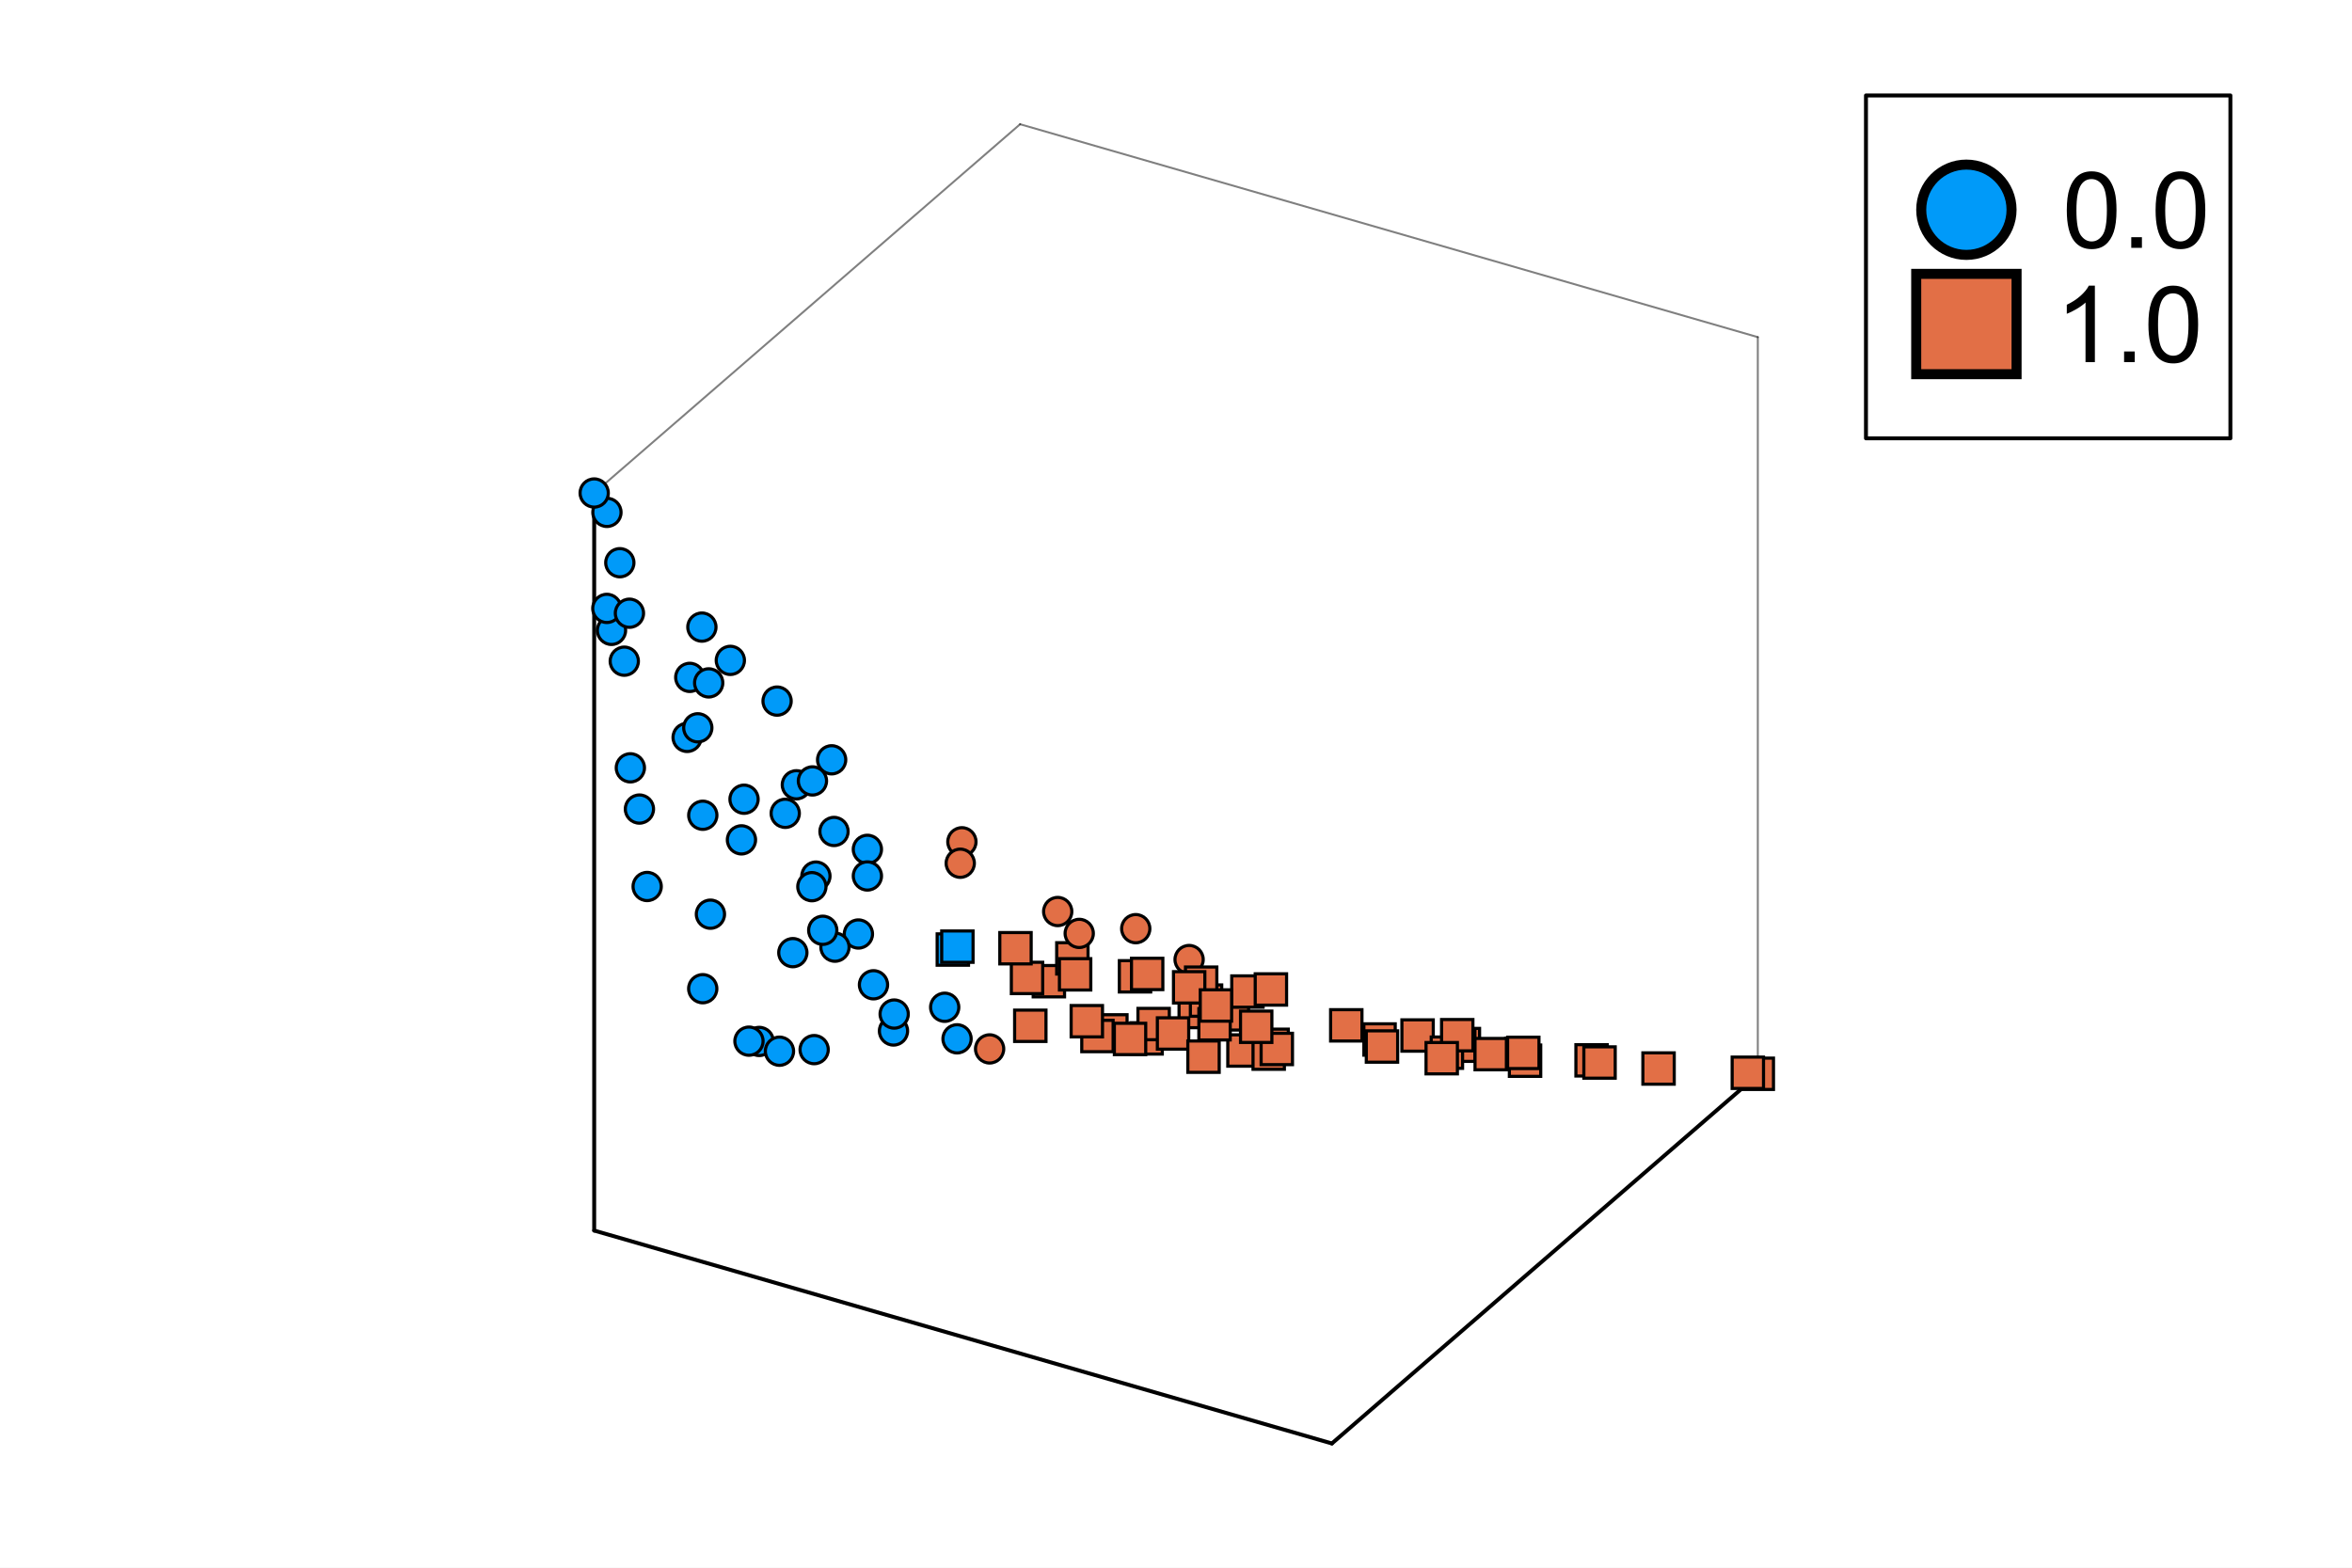
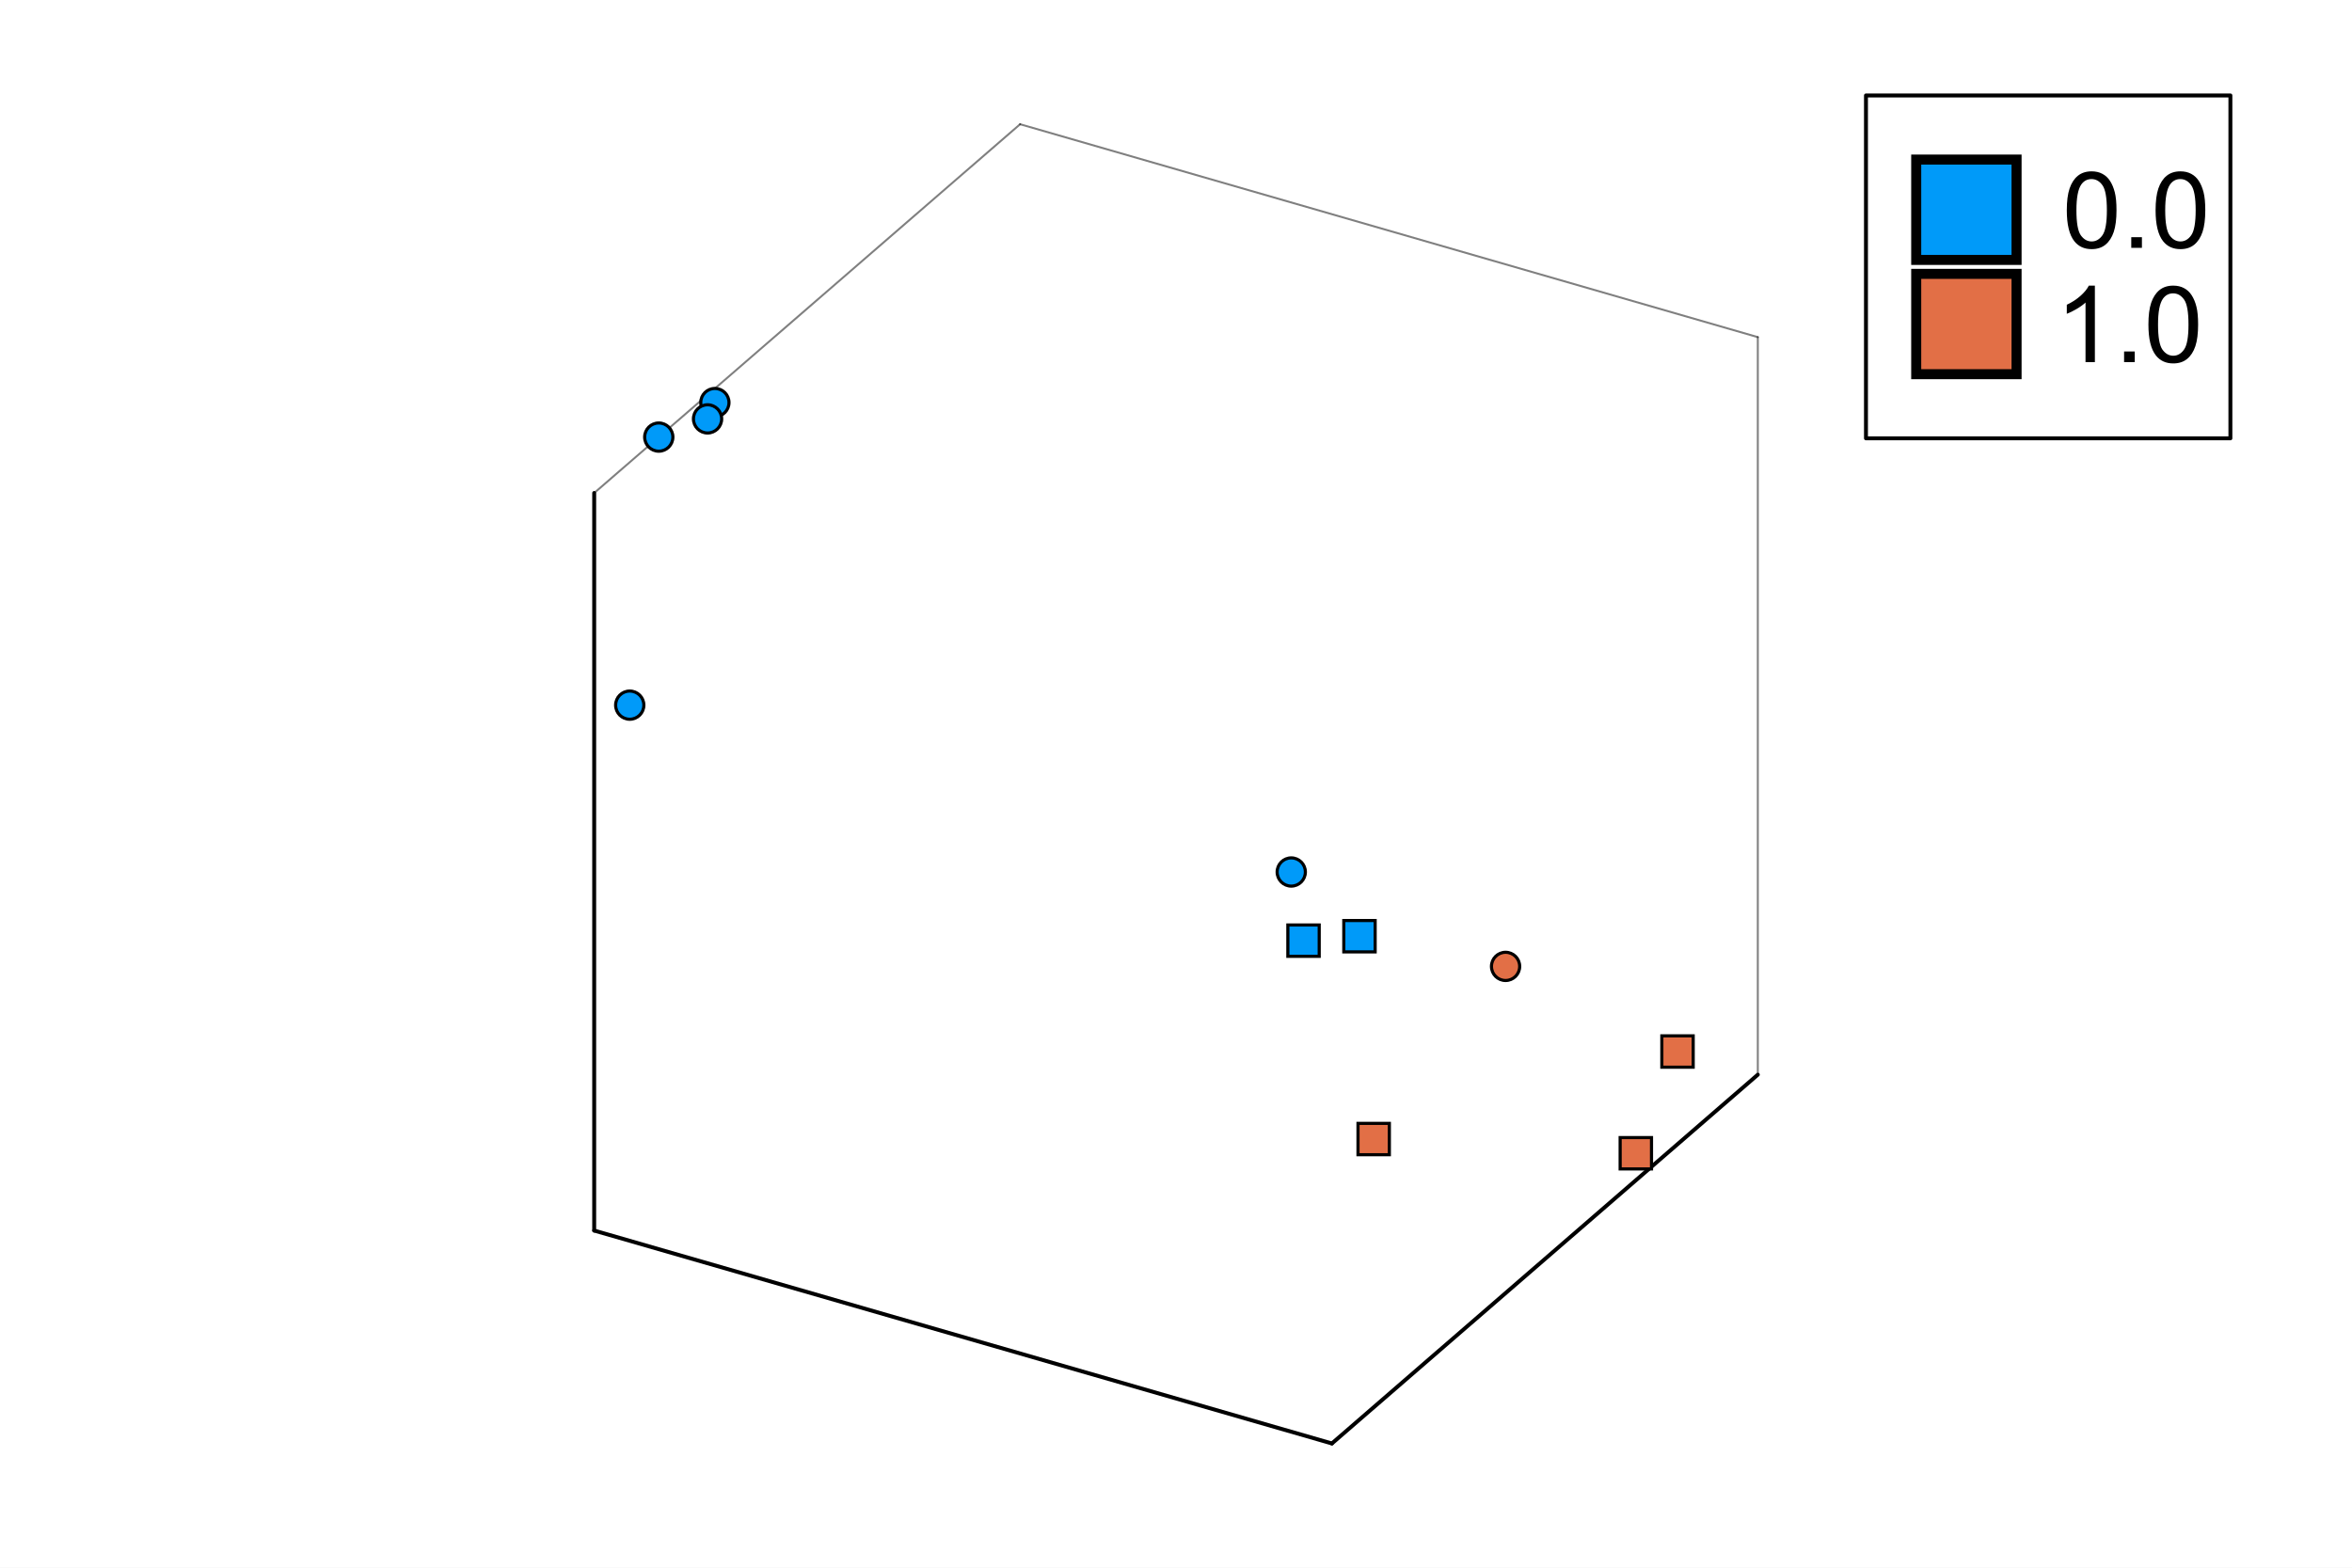
<svg xmlns="http://www.w3.org/2000/svg" width="600" height="400" viewBox="0 0 2400 1600">
  <defs>
-     <clipPath id="clip940">
+     <clipPath id="clip110">
      <rect x="0" y="0" width="2400" height="1600" />
    </clipPath>
  </defs>
-   <path clip-path="url(#clip940)" d="M0 1600 L2400 1600 L2400 8.88178e-14 L0 8.88178e-14  Z" fill="#ffffff" fill-rule="evenodd" fill-opacity="1" />
+   <path clip-path="url(#clip110)" d="M0 1600 L2400 1600 L2400 8.88178e-14 L0 8.88178e-14  Z" fill="#ffffff" fill-rule="evenodd" fill-opacity="1" />
  <defs>
-     <clipPath id="clip941">
+     <clipPath id="clip111">
      <rect x="480" y="0" width="1681" height="1600" />
    </clipPath>
  </defs>
  <defs>
-     <clipPath id="clip942">
+     <clipPath id="clip112">
      <rect x="47" y="47" width="2307" height="1507" />
    </clipPath>
  </defs>
-   <path clip-path="url(#clip942)" d="M-1002.41 5602.49 L-1002.41 -482.22 L-332.081 -3524.57 L828.964 -1768.07 L828.964 4316.64 L158.635 7358.99 L-1002.41 5602.49  Z" fill="#ffffff" fill-rule="evenodd" fill-opacity="1" />
-   <polyline clip-path="url(#clip940)" style="stroke:#000000; stroke-linecap:round; stroke-linejoin:round; stroke-width:4; stroke-opacity:1; fill:none" points="606.32,1255.92 1359.08,1473.22 " />
-   <polyline clip-path="url(#clip940)" style="stroke:#000000; stroke-linecap:round; stroke-linejoin:round; stroke-width:2; stroke-opacity:0.5; fill:none" points="1040.92,126.782 1793.68,344.084 " />
-   <polyline clip-path="url(#clip940)" style="stroke:#000000; stroke-linecap:round; stroke-linejoin:round; stroke-width:4; stroke-opacity:1; fill:none" points="1359.08,1473.22 1793.68,1096.84 " />
-   <polyline clip-path="url(#clip940)" style="stroke:#000000; stroke-linecap:round; stroke-linejoin:round; stroke-width:2; stroke-opacity:0.5; fill:none" points="606.32,503.16 1040.92,126.782 " />
-   <polyline clip-path="url(#clip940)" style="stroke:#000000; stroke-linecap:round; stroke-linejoin:round; stroke-width:4; stroke-opacity:1; fill:none" points="606.32,1255.92 606.32,503.16 " />
-   <polyline clip-path="url(#clip940)" style="stroke:#000000; stroke-linecap:round; stroke-linejoin:round; stroke-width:2; stroke-opacity:0.5; fill:none" points="1793.68,1096.84 1793.68,344.084 " />
-   <circle clip-path="url(#clip942)" cx="792.949" cy="715.546" r="14.4" fill="#009af9" fill-rule="evenodd" fill-opacity="1" stroke="#000000" stroke-opacity="1" stroke-width="3.2" />
-   <circle clip-path="url(#clip942)" cx="652.477" cy="825.738" r="14.4" fill="#009af9" fill-rule="evenodd" fill-opacity="1" stroke="#000000" stroke-opacity="1" stroke-width="3.2" />
-   <circle clip-path="url(#clip942)" cx="812.616" cy="800.97" r="14.4" fill="#009af9" fill-rule="evenodd" fill-opacity="1" stroke="#000000" stroke-opacity="1" stroke-width="3.2" />
-   <circle clip-path="url(#clip942)" cx="643.225" cy="783.658" r="14.4" fill="#009af9" fill-rule="evenodd" fill-opacity="1" stroke="#000000" stroke-opacity="1" stroke-width="3.2" />
-   <circle clip-path="url(#clip942)" cx="619.325" cy="522.938" r="14.4" fill="#009af9" fill-rule="evenodd" fill-opacity="1" stroke="#000000" stroke-opacity="1" stroke-width="3.2" />
-   <circle clip-path="url(#clip942)" cx="851.034" cy="848.599" r="14.4" fill="#009af9" fill-rule="evenodd" fill-opacity="1" stroke="#000000" stroke-opacity="1" stroke-width="3.2" />
-   <circle clip-path="url(#clip942)" cx="660.376" cy="904.769" r="14.4" fill="#009af9" fill-rule="evenodd" fill-opacity="1" stroke="#000000" stroke-opacity="1" stroke-width="3.2" />
-   <path clip-path="url(#clip942)" d="M956.288 953.116 L956.288 985.116 L988.288 985.116 L988.288 953.116 L956.288 953.116 Z" fill="#009af9" fill-rule="evenodd" fill-opacity="1" stroke="#000000" stroke-opacity="1" stroke-width="3.2" />
-   <circle clip-path="url(#clip942)" cx="830.77" cy="1071.25" r="14.4" fill="#009af9" fill-rule="evenodd" fill-opacity="1" stroke="#000000" stroke-opacity="1" stroke-width="3.2" />
-   <circle clip-path="url(#clip942)" cx="885.088" cy="866.852" r="14.4" fill="#009af9" fill-rule="evenodd" fill-opacity="1" stroke="#000000" stroke-opacity="1" stroke-width="3.2" />
-   <circle clip-path="url(#clip942)" cx="976.584" cy="1060.24" r="14.4" fill="#009af9" fill-rule="evenodd" fill-opacity="1" stroke="#000000" stroke-opacity="1" stroke-width="3.2" />
-   <circle clip-path="url(#clip942)" cx="875.917" cy="953.25" r="14.4" fill="#009af9" fill-rule="evenodd" fill-opacity="1" stroke="#000000" stroke-opacity="1" stroke-width="3.2" />
-   <circle clip-path="url(#clip942)" cx="911.726" cy="1052.23" r="14.4" fill="#009af9" fill-rule="evenodd" fill-opacity="1" stroke="#000000" stroke-opacity="1" stroke-width="3.2" />
-   <circle clip-path="url(#clip942)" cx="852.005" cy="966.695" r="14.4" fill="#009af9" fill-rule="evenodd" fill-opacity="1" stroke="#000000" stroke-opacity="1" stroke-width="3.2" />
-   <circle clip-path="url(#clip942)" cx="623.977" cy="643.356" r="14.4" fill="#009af9" fill-rule="evenodd" fill-opacity="1" stroke="#000000" stroke-opacity="1" stroke-width="3.2" />
-   <circle clip-path="url(#clip942)" cx="756.589" cy="857.175" r="14.4" fill="#009af9" fill-rule="evenodd" fill-opacity="1" stroke="#000000" stroke-opacity="1" stroke-width="3.2" />
-   <circle clip-path="url(#clip942)" cx="745.243" cy="673.988" r="14.4" fill="#009af9" fill-rule="evenodd" fill-opacity="1" stroke="#000000" stroke-opacity="1" stroke-width="3.2" />
-   <circle clip-path="url(#clip942)" cx="774.741" cy="1062.91" r="14.4" fill="#009af9" fill-rule="evenodd" fill-opacity="1" stroke="#000000" stroke-opacity="1" stroke-width="3.2" />
-   <circle clip-path="url(#clip942)" cx="703.848" cy="691.338" r="14.4" fill="#009af9" fill-rule="evenodd" fill-opacity="1" stroke="#000000" stroke-opacity="1" stroke-width="3.2" />
-   <circle clip-path="url(#clip942)" cx="717.131" cy="832.066" r="14.4" fill="#009af9" fill-rule="evenodd" fill-opacity="1" stroke="#000000" stroke-opacity="1" stroke-width="3.2" />
-   <circle clip-path="url(#clip942)" cx="723.151" cy="696.968" r="14.4" fill="#009af9" fill-rule="evenodd" fill-opacity="1" stroke="#000000" stroke-opacity="1" stroke-width="3.2" />
-   <circle clip-path="url(#clip942)" cx="717.083" cy="1009.08" r="14.4" fill="#009af9" fill-rule="evenodd" fill-opacity="1" stroke="#000000" stroke-opacity="1" stroke-width="3.2" />
-   <circle clip-path="url(#clip942)" cx="637.019" cy="674.806" r="14.4" fill="#009af9" fill-rule="evenodd" fill-opacity="1" stroke="#000000" stroke-opacity="1" stroke-width="3.2" />
-   <circle clip-path="url(#clip942)" cx="801.262" cy="830.08" r="14.4" fill="#009af9" fill-rule="evenodd" fill-opacity="1" stroke="#000000" stroke-opacity="1" stroke-width="3.2" />
-   <circle clip-path="url(#clip942)" cx="891.319" cy="1005.08" r="14.4" fill="#009af9" fill-rule="evenodd" fill-opacity="1" stroke="#000000" stroke-opacity="1" stroke-width="3.2" />
-   <circle clip-path="url(#clip942)" cx="839.541" cy="949.457" r="14.4" fill="#009af9" fill-rule="evenodd" fill-opacity="1" stroke="#000000" stroke-opacity="1" stroke-width="3.2" />
-   <circle clip-path="url(#clip942)" cx="759.228" cy="815.704" r="14.4" fill="#009af9" fill-rule="evenodd" fill-opacity="1" stroke="#000000" stroke-opacity="1" stroke-width="3.2" />
-   <circle clip-path="url(#clip942)" cx="963.974" cy="1028.02" r="14.4" fill="#009af9" fill-rule="evenodd" fill-opacity="1" stroke="#000000" stroke-opacity="1" stroke-width="3.2" />
-   <circle clip-path="url(#clip942)" cx="606.32" cy="503.16" r="14.4" fill="#009af9" fill-rule="evenodd" fill-opacity="1" stroke="#000000" stroke-opacity="1" stroke-width="3.2" />
-   <circle clip-path="url(#clip942)" cx="619.23" cy="620.936" r="14.4" fill="#009af9" fill-rule="evenodd" fill-opacity="1" stroke="#000000" stroke-opacity="1" stroke-width="3.2" />
-   <circle clip-path="url(#clip942)" cx="632.471" cy="574.313" r="14.4" fill="#009af9" fill-rule="evenodd" fill-opacity="1" stroke="#000000" stroke-opacity="1" stroke-width="3.2" />
-   <path clip-path="url(#clip942)" d="M960.917 950.166 L960.917 982.166 L992.917 982.166 L992.917 950.166 L960.917 950.166 Z" fill="#009af9" fill-rule="evenodd" fill-opacity="1" stroke="#000000" stroke-opacity="1" stroke-width="3.2" />
-   <circle clip-path="url(#clip942)" cx="795.374" cy="1072.88" r="14.4" fill="#009af9" fill-rule="evenodd" fill-opacity="1" stroke="#000000" stroke-opacity="1" stroke-width="3.2" />
-   <circle clip-path="url(#clip942)" cx="832.553" cy="894.152" r="14.4" fill="#009af9" fill-rule="evenodd" fill-opacity="1" stroke="#000000" stroke-opacity="1" stroke-width="3.2" />
-   <circle clip-path="url(#clip942)" cx="912.426" cy="1034.95" r="14.4" fill="#009af9" fill-rule="evenodd" fill-opacity="1" stroke="#000000" stroke-opacity="1" stroke-width="3.2" />
-   <circle clip-path="url(#clip942)" cx="701.163" cy="752.598" r="14.4" fill="#009af9" fill-rule="evenodd" fill-opacity="1" stroke="#000000" stroke-opacity="1" stroke-width="3.2" />
-   <circle clip-path="url(#clip942)" cx="848.615" cy="775.457" r="14.4" fill="#009af9" fill-rule="evenodd" fill-opacity="1" stroke="#000000" stroke-opacity="1" stroke-width="3.2" />
-   <circle clip-path="url(#clip942)" cx="764.24" cy="1062.61" r="14.4" fill="#009af9" fill-rule="evenodd" fill-opacity="1" stroke="#000000" stroke-opacity="1" stroke-width="3.2" />
-   <circle clip-path="url(#clip942)" cx="885.099" cy="894.029" r="14.4" fill="#009af9" fill-rule="evenodd" fill-opacity="1" stroke="#000000" stroke-opacity="1" stroke-width="3.2" />
-   <circle clip-path="url(#clip942)" cx="724.928" cy="933.026" r="14.4" fill="#009af9" fill-rule="evenodd" fill-opacity="1" stroke="#000000" stroke-opacity="1" stroke-width="3.2" />
-   <circle clip-path="url(#clip942)" cx="828.442" cy="904.951" r="14.4" fill="#009af9" fill-rule="evenodd" fill-opacity="1" stroke="#000000" stroke-opacity="1" stroke-width="3.2" />
-   <circle clip-path="url(#clip942)" cx="809.023" cy="972.284" r="14.4" fill="#009af9" fill-rule="evenodd" fill-opacity="1" stroke="#000000" stroke-opacity="1" stroke-width="3.2" />
-   <circle clip-path="url(#clip942)" cx="829.026" cy="797.017" r="14.4" fill="#009af9" fill-rule="evenodd" fill-opacity="1" stroke="#000000" stroke-opacity="1" stroke-width="3.2" />
-   <circle clip-path="url(#clip942)" cx="716.213" cy="640.02" r="14.4" fill="#009af9" fill-rule="evenodd" fill-opacity="1" stroke="#000000" stroke-opacity="1" stroke-width="3.2" />
-   <circle clip-path="url(#clip942)" cx="642.282" cy="625.857" r="14.4" fill="#009af9" fill-rule="evenodd" fill-opacity="1" stroke="#000000" stroke-opacity="1" stroke-width="3.2" />
-   <circle clip-path="url(#clip942)" cx="712.039" cy="742.803" r="14.4" fill="#009af9" fill-rule="evenodd" fill-opacity="1" stroke="#000000" stroke-opacity="1" stroke-width="3.2" />
-   <path clip-path="url(#clip942)" d="M1391.71 1044.92 L1391.71 1076.92 L1423.71 1076.92 L1423.71 1044.92 L1391.71 1044.92 Z" fill="#e26f46" fill-rule="evenodd" fill-opacity="1" stroke="#000000" stroke-opacity="1" stroke-width="3.2" />
-   <path clip-path="url(#clip942)" d="M1777.68 1079.92 L1777.68 1111.92 L1809.68 1111.92 L1809.68 1079.92 L1777.68 1079.92 Z" fill="#e26f46" fill-rule="evenodd" fill-opacity="1" stroke="#000000" stroke-opacity="1" stroke-width="3.2" />
-   <path clip-path="url(#clip942)" d="M1394.18 1052.09 L1394.18 1084.09 L1426.18 1084.09 L1426.18 1052.09 L1394.18 1052.09 Z" fill="#e26f46" fill-rule="evenodd" fill-opacity="1" stroke="#000000" stroke-opacity="1" stroke-width="3.2" />
-   <path clip-path="url(#clip942)" d="M1203.1 1016.88 L1203.1 1048.88 L1235.1 1048.88 L1235.1 1016.88 L1203.1 1016.88 Z" fill="#e26f46" fill-rule="evenodd" fill-opacity="1" stroke="#000000" stroke-opacity="1" stroke-width="3.2" />
-   <path clip-path="url(#clip942)" d="M1282.61 1050.34 L1282.61 1082.34 L1314.61 1082.34 L1314.61 1050.34 L1282.61 1050.34 Z" fill="#e26f46" fill-rule="evenodd" fill-opacity="1" stroke="#000000" stroke-opacity="1" stroke-width="3.2" />
-   <path clip-path="url(#clip942)" d="M1536.35 1059.69 L1536.35 1091.69 L1568.35 1091.69 L1568.35 1059.69 L1536.35 1059.69 Z" fill="#e26f46" fill-rule="evenodd" fill-opacity="1" stroke="#000000" stroke-opacity="1" stroke-width="3.2" />
-   <path clip-path="url(#clip942)" d="M1154.01 1043.81 L1154.01 1075.81 L1186.01 1075.81 L1186.01 1043.81 L1154.01 1043.81 Z" fill="#e26f46" fill-rule="evenodd" fill-opacity="1" stroke="#000000" stroke-opacity="1" stroke-width="3.2" />
-   <path clip-path="url(#clip942)" d="M1035.33 1030.93 L1035.33 1062.93 L1067.33 1062.93 L1067.33 1030.93 L1035.33 1030.93 Z" fill="#e26f46" fill-rule="evenodd" fill-opacity="1" stroke="#000000" stroke-opacity="1" stroke-width="3.2" />
-   <path clip-path="url(#clip942)" d="M1676.4 1074.54 L1676.4 1106.54 L1708.4 1106.54 L1708.4 1074.54 L1676.4 1074.54 Z" fill="#e26f46" fill-rule="evenodd" fill-opacity="1" stroke="#000000" stroke-opacity="1" stroke-width="3.2" />
-   <path clip-path="url(#clip942)" d="M1767.51 1078.88 L1767.51 1110.88 L1799.51 1110.88 L1799.51 1078.88 L1767.51 1078.88 Z" fill="#e26f46" fill-rule="evenodd" fill-opacity="1" stroke="#000000" stroke-opacity="1" stroke-width="3.2" />
-   <path clip-path="url(#clip942)" d="M1161.17 1029.17 L1161.17 1061.17 L1193.17 1061.17 L1193.17 1029.17 L1161.17 1029.17 Z" fill="#e26f46" fill-rule="evenodd" fill-opacity="1" stroke="#000000" stroke-opacity="1" stroke-width="3.2" />
-   <path clip-path="url(#clip942)" d="M1054.27 985.421 L1054.27 1017.42 L1086.27 1017.42 L1086.27 985.421 L1054.27 985.421 Z" fill="#e26f46" fill-rule="evenodd" fill-opacity="1" stroke="#000000" stroke-opacity="1" stroke-width="3.2" />
-   <path clip-path="url(#clip942)" d="M1078.25 962.126 L1078.25 994.126 L1110.25 994.126 L1110.25 962.126 L1078.25 962.126 Z" fill="#e26f46" fill-rule="evenodd" fill-opacity="1" stroke="#000000" stroke-opacity="1" stroke-width="3.2" />
-   <path clip-path="url(#clip942)" d="M1142.19 980.442 L1142.19 1012.44 L1174.19 1012.44 L1174.19 980.442 L1142.19 980.442 Z" fill="#e26f46" fill-rule="evenodd" fill-opacity="1" stroke="#000000" stroke-opacity="1" stroke-width="3.2" />
-   <path clip-path="url(#clip942)" d="M1252.85 1056.16 L1252.85 1088.16 L1284.85 1088.16 L1284.85 1056.16 L1252.85 1056.16 Z" fill="#e26f46" fill-rule="evenodd" fill-opacity="1" stroke="#000000" stroke-opacity="1" stroke-width="3.2" />
-   <path clip-path="url(#clip942)" d="M1430.51 1040.85 L1430.51 1072.85 L1462.51 1072.85 L1462.51 1040.85 L1430.51 1040.85 Z" fill="#e26f46" fill-rule="evenodd" fill-opacity="1" stroke="#000000" stroke-opacity="1" stroke-width="3.2" />
-   <path clip-path="url(#clip942)" d="M1477.77 1049.58 L1477.77 1081.58 L1509.77 1081.58 L1509.77 1049.58 L1477.77 1049.58 Z" fill="#e26f46" fill-rule="evenodd" fill-opacity="1" stroke="#000000" stroke-opacity="1" stroke-width="3.2" />
-   <circle clip-path="url(#clip942)" cx="1158.92" cy="947.811" r="14.4" fill="#e26f46" fill-rule="evenodd" fill-opacity="1" stroke="#000000" stroke-opacity="1" stroke-width="3.2" />
-   <circle clip-path="url(#clip942)" cx="1213.37" cy="979.313" r="14.4" fill="#e26f46" fill-rule="evenodd" fill-opacity="1" stroke="#000000" stroke-opacity="1" stroke-width="3.2" />
-   <path clip-path="url(#clip942)" d="M1608.07 1066.2 L1608.07 1098.2 L1640.07 1098.2 L1640.07 1066.2 L1608.07 1066.2 Z" fill="#e26f46" fill-rule="evenodd" fill-opacity="1" stroke="#000000" stroke-opacity="1" stroke-width="3.2" />
-   <path clip-path="url(#clip942)" d="M1473.02 1051.26 L1473.02 1083.26 L1505.02 1083.26 L1505.02 1051.26 L1473.02 1051.26 Z" fill="#e26f46" fill-rule="evenodd" fill-opacity="1" stroke="#000000" stroke-opacity="1" stroke-width="3.2" />
-   <path clip-path="url(#clip942)" d="M1242.06 1019.28 L1242.06 1051.28 L1274.06 1051.28 L1274.06 1019.28 L1242.06 1019.28 Z" fill="#e26f46" fill-rule="evenodd" fill-opacity="1" stroke="#000000" stroke-opacity="1" stroke-width="3.2" />
-   <path clip-path="url(#clip942)" d="M1180.98 1038.79 L1180.98 1070.79 L1212.98 1070.79 L1212.98 1038.79 L1180.98 1038.79 Z" fill="#e26f46" fill-rule="evenodd" fill-opacity="1" stroke="#000000" stroke-opacity="1" stroke-width="3.2" />
-   <path clip-path="url(#clip942)" d="M1505.13 1059.85 L1505.13 1091.85 L1537.13 1091.85 L1537.13 1059.85 L1505.13 1059.85 Z" fill="#e26f46" fill-rule="evenodd" fill-opacity="1" stroke="#000000" stroke-opacity="1" stroke-width="3.2" />
-   <path clip-path="url(#clip942)" d="M1081.05 978.417 L1081.05 1010.42 L1113.05 1010.42 L1113.05 978.417 L1081.05 978.417 Z" fill="#e26f46" fill-rule="evenodd" fill-opacity="1" stroke="#000000" stroke-opacity="1" stroke-width="3.2" />
-   <path clip-path="url(#clip942)" d="M1460.43 1058.38 L1460.43 1090.38 L1492.43 1090.38 L1492.43 1058.38 L1460.43 1058.38 Z" fill="#e26f46" fill-rule="evenodd" fill-opacity="1" stroke="#000000" stroke-opacity="1" stroke-width="3.2" />
-   <circle clip-path="url(#clip942)" cx="981.529" cy="859.144" r="14.4" fill="#e26f46" fill-rule="evenodd" fill-opacity="1" stroke="#000000" stroke-opacity="1" stroke-width="3.2" />
-   <circle clip-path="url(#clip942)" cx="979.846" cy="881.025" r="14.4" fill="#e26f46" fill-rule="evenodd" fill-opacity="1" stroke="#000000" stroke-opacity="1" stroke-width="3.2" />
-   <path clip-path="url(#clip942)" d="M1118.06 1035.63 L1118.06 1067.63 L1150.06 1067.63 L1150.06 1035.63 L1118.06 1035.63 Z" fill="#e26f46" fill-rule="evenodd" fill-opacity="1" stroke="#000000" stroke-opacity="1" stroke-width="3.2" />
-   <path clip-path="url(#clip942)" d="M1031.98 982.099 L1031.98 1014.1 L1063.98 1014.1 L1063.98 982.099 L1031.98 982.099 Z" fill="#e26f46" fill-rule="evenodd" fill-opacity="1" stroke="#000000" stroke-opacity="1" stroke-width="3.2" />
-   <path clip-path="url(#clip942)" d="M1470.97 1040.53 L1470.97 1072.53 L1502.97 1072.53 L1502.97 1040.53 L1470.97 1040.53 Z" fill="#e26f46" fill-rule="evenodd" fill-opacity="1" stroke="#000000" stroke-opacity="1" stroke-width="3.2" />
-   <path clip-path="url(#clip942)" d="M1278.6 1059.35 L1278.6 1091.35 L1310.6 1091.35 L1310.6 1059.35 L1278.6 1059.35 Z" fill="#e26f46" fill-rule="evenodd" fill-opacity="1" stroke="#000000" stroke-opacity="1" stroke-width="3.2" />
-   <path clip-path="url(#clip942)" d="M1212.08 1062.46 L1212.08 1094.46 L1244.08 1094.46 L1244.08 1062.46 L1212.08 1062.46 Z" fill="#e26f46" fill-rule="evenodd" fill-opacity="1" stroke="#000000" stroke-opacity="1" stroke-width="3.2" />
-   <path clip-path="url(#clip942)" d="M1214.66 1005.22 L1214.66 1037.22 L1246.66 1037.22 L1246.66 1005.22 L1214.66 1005.22 Z" fill="#e26f46" fill-rule="evenodd" fill-opacity="1" stroke="#000000" stroke-opacity="1" stroke-width="3.2" />
-   <path clip-path="url(#clip942)" d="M1020.21 951.773 L1020.21 983.773 L1052.21 983.773 L1052.21 951.773 L1020.21 951.773 Z" fill="#e26f46" fill-rule="evenodd" fill-opacity="1" stroke="#000000" stroke-opacity="1" stroke-width="3.2" />
-   <path clip-path="url(#clip942)" d="M1209.67 986.935 L1209.67 1018.94 L1241.67 1018.94 L1241.67 986.935 L1209.67 986.935 Z" fill="#e26f46" fill-rule="evenodd" fill-opacity="1" stroke="#000000" stroke-opacity="1" stroke-width="3.2" />
-   <path clip-path="url(#clip942)" d="M1286.86 1054.59 L1286.86 1086.59 L1318.86 1086.59 L1318.86 1054.59 L1286.86 1054.59 Z" fill="#e26f46" fill-rule="evenodd" fill-opacity="1" stroke="#000000" stroke-opacity="1" stroke-width="3.2" />
-   <path clip-path="url(#clip942)" d="M1197.43 991.691 L1197.43 1023.69 L1229.43 1023.69 L1229.43 991.691 L1197.43 991.691 Z" fill="#e26f46" fill-rule="evenodd" fill-opacity="1" stroke="#000000" stroke-opacity="1" stroke-width="3.2" />
-   <path clip-path="url(#clip942)" d="M1223.32 1029.39 L1223.32 1061.39 L1255.32 1061.39 L1255.32 1029.39 L1223.32 1029.39 Z" fill="#e26f46" fill-rule="evenodd" fill-opacity="1" stroke="#000000" stroke-opacity="1" stroke-width="3.2" />
-   <path clip-path="url(#clip942)" d="M1256.87 995.989 L1256.87 1027.99 L1288.87 1027.99 L1288.87 995.989 L1256.87 995.989 Z" fill="#e26f46" fill-rule="evenodd" fill-opacity="1" stroke="#000000" stroke-opacity="1" stroke-width="3.2" />
-   <path clip-path="url(#clip942)" d="M1137.1 1044.37 L1137.1 1076.37 L1169.1 1076.37 L1169.1 1044.37 L1137.1 1044.37 Z" fill="#e26f46" fill-rule="evenodd" fill-opacity="1" stroke="#000000" stroke-opacity="1" stroke-width="3.2" />
-   <path clip-path="url(#clip942)" d="M1616.18 1068.41 L1616.18 1100.41 L1648.18 1100.41 L1648.18 1068.41 L1616.18 1068.41 Z" fill="#e26f46" fill-rule="evenodd" fill-opacity="1" stroke="#000000" stroke-opacity="1" stroke-width="3.2" />
-   <circle clip-path="url(#clip942)" cx="1009.81" cy="1070.53" r="14.4" fill="#e26f46" fill-rule="evenodd" fill-opacity="1" stroke="#000000" stroke-opacity="1" stroke-width="3.2" />
-   <path clip-path="url(#clip942)" d="M1540.17 1066.55 L1540.17 1098.55 L1572.17 1098.55 L1572.17 1066.55 L1540.17 1066.55 Z" fill="#e26f46" fill-rule="evenodd" fill-opacity="1" stroke="#000000" stroke-opacity="1" stroke-width="3.2" />
-   <path clip-path="url(#clip942)" d="M1265.83 1031.93 L1265.83 1063.93 L1297.83 1063.93 L1297.83 1031.93 L1265.83 1031.93 Z" fill="#e26f46" fill-rule="evenodd" fill-opacity="1" stroke="#000000" stroke-opacity="1" stroke-width="3.2" />
-   <circle clip-path="url(#clip942)" cx="1101.25" cy="952.649" r="14.4" fill="#e26f46" fill-rule="evenodd" fill-opacity="1" stroke="#000000" stroke-opacity="1" stroke-width="3.2" />
-   <path clip-path="url(#clip942)" d="M1357.76 1030.48 L1357.76 1062.48 L1389.76 1062.48 L1389.76 1030.48 L1357.76 1030.48 Z" fill="#e26f46" fill-rule="evenodd" fill-opacity="1" stroke="#000000" stroke-opacity="1" stroke-width="3.2" />
-   <circle clip-path="url(#clip942)" cx="1079.29" cy="930.311" r="14.4" fill="#e26f46" fill-rule="evenodd" fill-opacity="1" stroke="#000000" stroke-opacity="1" stroke-width="3.2" />
-   <path clip-path="url(#clip942)" d="M1103.83 1041.37 L1103.83 1073.37 L1135.83 1073.37 L1135.83 1041.37 L1103.83 1041.37 Z" fill="#e26f46" fill-rule="evenodd" fill-opacity="1" stroke="#000000" stroke-opacity="1" stroke-width="3.2" />
-   <path clip-path="url(#clip942)" d="M1093 1026.25 L1093 1058.25 L1125 1058.25 L1125 1026.25 L1093 1026.25 Z" fill="#e26f46" fill-rule="evenodd" fill-opacity="1" stroke="#000000" stroke-opacity="1" stroke-width="3.2" />
-   <path clip-path="url(#clip942)" d="M1154.57 978.031 L1154.57 1010.03 L1186.57 1010.03 L1186.57 978.031 L1154.57 978.031 Z" fill="#e26f46" fill-rule="evenodd" fill-opacity="1" stroke="#000000" stroke-opacity="1" stroke-width="3.2" />
-   <path clip-path="url(#clip942)" d="M1538.38 1058.59 L1538.38 1090.59 L1570.38 1090.59 L1570.38 1058.59 L1538.38 1058.59 Z" fill="#e26f46" fill-rule="evenodd" fill-opacity="1" stroke="#000000" stroke-opacity="1" stroke-width="3.2" />
-   <path clip-path="url(#clip942)" d="M1280.84 993.863 L1280.84 1025.86 L1312.84 1025.86 L1312.84 993.863 L1280.84 993.863 Z" fill="#e26f46" fill-rule="evenodd" fill-opacity="1" stroke="#000000" stroke-opacity="1" stroke-width="3.2" />
-   <path clip-path="url(#clip942)" d="M1455.14 1064.01 L1455.14 1096.01 L1487.14 1096.01 L1487.14 1064.01 L1455.14 1064.01 Z" fill="#e26f46" fill-rule="evenodd" fill-opacity="1" stroke="#000000" stroke-opacity="1" stroke-width="3.2" />
-   <path clip-path="url(#clip942)" d="M1224.76 1010.21 L1224.76 1042.21 L1256.76 1042.21 L1256.76 1010.21 L1224.76 1010.21 Z" fill="#e26f46" fill-rule="evenodd" fill-opacity="1" stroke="#000000" stroke-opacity="1" stroke-width="3.2" />
-   <path clip-path="url(#clip940)" d="M1904.05 447.348 L2275.91 447.348 L2275.91 97.428 L1904.05 97.428  Z" fill="#ffffff" fill-rule="evenodd" fill-opacity="1" />
-   <polyline clip-path="url(#clip940)" style="stroke:#000000; stroke-linecap:round; stroke-linejoin:round; stroke-width:4; stroke-opacity:1; fill:none" points="1904.05,447.348 2275.91,447.348 2275.91,97.428 1904.05,97.428 1904.05,447.348 " />
-   <circle clip-path="url(#clip940)" cx="2006.52" cy="214.068" r="46.08" fill="#009af9" fill-rule="evenodd" fill-opacity="1" stroke="#000000" stroke-opacity="1" stroke-width="10.24" />
-   <path clip-path="url(#clip940)" d="M2108.98 214.598 Q2108.98 200.807 2111.8 192.427 Q2114.66 183.993 2120.23 179.431 Q2125.85 174.87 2134.34 174.87 Q2140.6 174.87 2145.32 177.416 Q2150.04 179.909 2153.12 184.682 Q2156.19 189.403 2157.94 196.246 Q2159.69 203.035 2159.69 214.598 Q2159.69 228.283 2156.88 236.717 Q2154.07 245.098 2148.45 249.712 Q2142.88 254.274 2134.34 254.274 Q2123.09 254.274 2116.68 246.211 Q2108.98 236.505 2108.98 214.598 M2118.8 214.598 Q2118.8 233.747 2123.25 240.112 Q2127.76 246.424 2134.34 246.424 Q2140.92 246.424 2145.37 240.059 Q2149.88 233.693 2149.88 214.598 Q2149.88 195.397 2145.37 189.085 Q2140.92 182.773 2134.23 182.773 Q2127.65 182.773 2123.73 188.342 Q2118.8 195.45 2118.8 214.598 Z" fill="#000000" fill-rule="nonzero" fill-opacity="1" />
-   <path clip-path="url(#clip940)" d="M2174.76 252.948 L2174.76 242.074 L2185.63 242.074 L2185.63 252.948 L2174.76 252.948 Z" fill="#000000" fill-rule="nonzero" fill-opacity="1" />
-   <path clip-path="url(#clip940)" d="M2199.58 214.598 Q2199.58 200.807 2202.39 192.427 Q2205.26 183.993 2210.83 179.431 Q2216.45 174.87 2224.93 174.87 Q2231.19 174.87 2235.91 177.416 Q2240.64 179.909 2243.71 184.682 Q2246.79 189.403 2248.54 196.246 Q2250.29 203.035 2250.29 214.598 Q2250.29 228.283 2247.48 236.717 Q2244.67 245.098 2239.04 249.712 Q2233.47 254.274 2224.93 254.274 Q2213.69 254.274 2207.27 246.211 Q2199.58 236.505 2199.58 214.598 M2209.39 214.598 Q2209.39 233.747 2213.85 240.112 Q2218.36 246.424 2224.93 246.424 Q2231.51 246.424 2235.97 240.059 Q2240.48 233.693 2240.48 214.598 Q2240.48 195.397 2235.97 189.085 Q2231.51 182.773 2224.83 182.773 Q2218.25 182.773 2214.33 188.342 Q2209.39 195.45 2209.39 214.598 Z" fill="#000000" fill-rule="nonzero" fill-opacity="1" />
-   <path clip-path="url(#clip940)" d="M1955.32 279.508 L1955.32 381.908 L2057.72 381.908 L2057.72 279.508 L1955.32 279.508 Z" fill="#e26f46" fill-rule="evenodd" fill-opacity="1" stroke="#000000" stroke-opacity="1" stroke-width="10.24" />
-   <path clip-path="url(#clip940)" d="M2137.63 369.588 L2128.08 369.588 L2128.08 308.748 Q2124.63 312.037 2119.01 315.326 Q2113.44 318.614 2108.98 320.258 L2108.98 311.029 Q2116.99 307.263 2122.99 301.906 Q2128.98 296.549 2131.47 291.51 L2137.63 291.51 L2137.63 369.588 Z" fill="#000000" fill-rule="nonzero" fill-opacity="1" />
-   <path clip-path="url(#clip940)" d="M2167.44 369.588 L2167.44 358.714 L2178.31 358.714 L2178.31 369.588 L2167.44 369.588 Z" fill="#000000" fill-rule="nonzero" fill-opacity="1" />
-   <path clip-path="url(#clip940)" d="M2192.26 331.238 Q2192.26 317.447 2195.07 309.067 Q2197.94 300.633 2203.51 296.071 Q2209.13 291.51 2217.61 291.51 Q2223.87 291.51 2228.59 294.056 Q2233.32 296.549 2236.39 301.322 Q2239.47 306.043 2241.22 312.886 Q2242.97 319.675 2242.97 331.238 Q2242.97 344.923 2240.16 353.357 Q2237.35 361.738 2231.72 366.352 Q2226.15 370.914 2217.61 370.914 Q2206.37 370.914 2199.95 362.851 Q2192.26 353.145 2192.26 331.238 M2202.07 331.238 Q2202.07 350.387 2206.53 356.752 Q2211.04 363.064 2217.61 363.064 Q2224.19 363.064 2228.65 356.699 Q2233.16 350.333 2233.16 331.238 Q2233.16 312.037 2228.65 305.725 Q2224.19 299.413 2217.51 299.413 Q2210.93 299.413 2207.01 304.982 Q2202.07 312.09 2202.07 331.238 Z" fill="#000000" fill-rule="nonzero" fill-opacity="1" />
+   <path clip-path="url(#clip112)" d="M-2051.67 86756.9 L-2051.67 -46805.1 L-636.278 -113586 L1815.25 -75030 L1815.25 58531.9 L399.859 125313 L-2051.67 86756.9  Z" fill="#ffffff" fill-rule="evenodd" fill-opacity="1" />
+   <polyline clip-path="url(#clip110)" style="stroke:#000000; stroke-linecap:round; stroke-linejoin:round; stroke-width:4; stroke-opacity:1; fill:none" points="606.32,1255.92 1359.08,1473.22 " />
+   <polyline clip-path="url(#clip110)" style="stroke:#000000; stroke-linecap:round; stroke-linejoin:round; stroke-width:2; stroke-opacity:0.5; fill:none" points="1040.92,126.782 1793.68,344.084 " />
+   <polyline clip-path="url(#clip110)" style="stroke:#000000; stroke-linecap:round; stroke-linejoin:round; stroke-width:4; stroke-opacity:1; fill:none" points="1359.08,1473.22 1793.68,1096.84 " />
+   <polyline clip-path="url(#clip110)" style="stroke:#000000; stroke-linecap:round; stroke-linejoin:round; stroke-width:2; stroke-opacity:0.5; fill:none" points="606.32,503.16 1040.92,126.782 " />
+   <polyline clip-path="url(#clip110)" style="stroke:#000000; stroke-linecap:round; stroke-linejoin:round; stroke-width:4; stroke-opacity:1; fill:none" points="606.32,1255.92 606.32,503.16 " />
+   <polyline clip-path="url(#clip110)" style="stroke:#000000; stroke-linecap:round; stroke-linejoin:round; stroke-width:2; stroke-opacity:0.5; fill:none" points="1793.68,1096.84 1793.68,344.084 " />
+   <path clip-path="url(#clip112)" d="M1314.13 944.039 L1314.13 976.039 L1346.13 976.039 L1346.13 944.039 L1314.13 944.039 Z" fill="#009af9" fill-rule="evenodd" fill-opacity="1" stroke="#000000" stroke-opacity="1" stroke-width="3.2" />
+   <circle clip-path="url(#clip112)" cx="729.464" cy="410.872" r="14.4" fill="#009af9" fill-rule="evenodd" fill-opacity="1" stroke="#000000" stroke-opacity="1" stroke-width="3.2" />
+   <circle clip-path="url(#clip112)" cx="722" cy="427.522" r="14.4" fill="#009af9" fill-rule="evenodd" fill-opacity="1" stroke="#000000" stroke-opacity="1" stroke-width="3.2" />
+   <circle clip-path="url(#clip112)" cx="672.213" cy="446.095" r="14.4" fill="#009af9" fill-rule="evenodd" fill-opacity="1" stroke="#000000" stroke-opacity="1" stroke-width="3.2" />
+   <circle clip-path="url(#clip112)" cx="642.593" cy="719.681" r="14.4" fill="#009af9" fill-rule="evenodd" fill-opacity="1" stroke="#000000" stroke-opacity="1" stroke-width="3.2" />
+   <circle clip-path="url(#clip112)" cx="1317.61" cy="889.967" r="14.4" fill="#009af9" fill-rule="evenodd" fill-opacity="1" stroke="#000000" stroke-opacity="1" stroke-width="3.2" />
+   <path clip-path="url(#clip112)" d="M1371.22 939.506 L1371.22 971.506 L1403.22 971.506 L1403.22 939.506 L1371.22 939.506 Z" fill="#009af9" fill-rule="evenodd" fill-opacity="1" stroke="#000000" stroke-opacity="1" stroke-width="3.2" />
+   <path clip-path="url(#clip112)" d="M1695.75 1057.19 L1695.75 1089.19 L1727.75 1089.19 L1727.75 1057.19 L1695.75 1057.19 Z" fill="#e26f46" fill-rule="evenodd" fill-opacity="1" stroke="#000000" stroke-opacity="1" stroke-width="3.2" />
+   <circle clip-path="url(#clip112)" cx="1536.3" cy="986.31" r="14.4" fill="#e26f46" fill-rule="evenodd" fill-opacity="1" stroke="#000000" stroke-opacity="1" stroke-width="3.2" />
+   <path clip-path="url(#clip112)" d="M1653.21 1161.03 L1653.21 1193.03 L1685.21 1193.03 L1685.21 1161.03 L1653.21 1161.03 Z" fill="#e26f46" fill-rule="evenodd" fill-opacity="1" stroke="#000000" stroke-opacity="1" stroke-width="3.2" />
+   <path clip-path="url(#clip112)" d="M1385.71 1146.52 L1385.71 1178.52 L1417.71 1178.52 L1417.71 1146.52 L1385.71 1146.52 Z" fill="#e26f46" fill-rule="evenodd" fill-opacity="1" stroke="#000000" stroke-opacity="1" stroke-width="3.2" />
+   <path clip-path="url(#clip110)" d="M1904.05 447.348 L2275.91 447.348 L2275.91 97.428 L1904.05 97.428  Z" fill="#ffffff" fill-rule="evenodd" fill-opacity="1" />
+   <polyline clip-path="url(#clip110)" style="stroke:#000000; stroke-linecap:round; stroke-linejoin:round; stroke-width:4; stroke-opacity:1; fill:none" points="1904.05,447.348 2275.91,447.348 2275.91,97.428 1904.05,97.428 1904.05,447.348 " />
+   <path clip-path="url(#clip110)" d="M1955.32 162.868 L1955.32 265.268 L2057.72 265.268 L2057.72 162.868 L1955.32 162.868 Z" fill="#009af9" fill-rule="evenodd" fill-opacity="1" stroke="#000000" stroke-opacity="1" stroke-width="10.24" />
+   <path clip-path="url(#clip110)" d="M2108.98 214.598 Q2108.98 200.807 2111.8 192.427 Q2114.66 183.993 2120.23 179.431 Q2125.85 174.87 2134.34 174.87 Q2140.6 174.87 2145.32 177.416 Q2150.04 179.909 2153.12 184.682 Q2156.19 189.403 2157.94 196.246 Q2159.69 203.035 2159.69 214.598 Q2159.69 228.283 2156.88 236.717 Q2154.07 245.098 2148.45 249.712 Q2142.88 254.274 2134.34 254.274 Q2123.09 254.274 2116.68 246.211 Q2108.98 236.505 2108.98 214.598 M2118.8 214.598 Q2118.8 233.747 2123.25 240.112 Q2127.76 246.424 2134.34 246.424 Q2140.92 246.424 2145.37 240.059 Q2149.88 233.693 2149.88 214.598 Q2149.88 195.397 2145.37 189.085 Q2140.92 182.773 2134.23 182.773 Q2127.65 182.773 2123.73 188.342 Q2118.8 195.45 2118.8 214.598 Z" fill="#000000" fill-rule="nonzero" fill-opacity="1" />
+   <path clip-path="url(#clip110)" d="M2174.76 252.948 L2174.76 242.074 L2185.63 242.074 L2185.63 252.948 L2174.76 252.948 Z" fill="#000000" fill-rule="nonzero" fill-opacity="1" />
+   <path clip-path="url(#clip110)" d="M2199.58 214.598 Q2199.58 200.807 2202.39 192.427 Q2205.26 183.993 2210.83 179.431 Q2216.45 174.87 2224.93 174.87 Q2231.19 174.87 2235.91 177.416 Q2240.64 179.909 2243.71 184.682 Q2246.79 189.403 2248.54 196.246 Q2250.29 203.035 2250.29 214.598 Q2250.29 228.283 2247.48 236.717 Q2244.67 245.098 2239.04 249.712 Q2233.47 254.274 2224.93 254.274 Q2213.69 254.274 2207.27 246.211 Q2199.58 236.505 2199.58 214.598 M2209.39 214.598 Q2209.39 233.747 2213.85 240.112 Q2218.36 246.424 2224.93 246.424 Q2231.51 246.424 2235.97 240.059 Q2240.48 233.693 2240.48 214.598 Q2240.48 195.397 2235.97 189.085 Q2231.51 182.773 2224.83 182.773 Q2218.25 182.773 2214.33 188.342 Q2209.39 195.45 2209.39 214.598 Z" fill="#000000" fill-rule="nonzero" fill-opacity="1" />
+   <path clip-path="url(#clip110)" d="M1955.32 279.508 L1955.32 381.908 L2057.72 381.908 L2057.72 279.508 L1955.32 279.508 Z" fill="#e26f46" fill-rule="evenodd" fill-opacity="1" stroke="#000000" stroke-opacity="1" stroke-width="10.24" />
+   <path clip-path="url(#clip110)" d="M2137.63 369.588 L2128.08 369.588 L2128.08 308.748 Q2124.63 312.037 2119.01 315.326 Q2113.44 318.614 2108.98 320.258 L2108.98 311.029 Q2116.99 307.263 2122.99 301.906 Q2128.98 296.549 2131.47 291.51 L2137.63 291.51 L2137.63 369.588 Z" fill="#000000" fill-rule="nonzero" fill-opacity="1" />
+   <path clip-path="url(#clip110)" d="M2167.44 369.588 L2167.44 358.714 L2178.31 358.714 L2178.31 369.588 L2167.44 369.588 Z" fill="#000000" fill-rule="nonzero" fill-opacity="1" />
+   <path clip-path="url(#clip110)" d="M2192.26 331.238 Q2192.26 317.447 2195.07 309.067 Q2197.94 300.633 2203.51 296.071 Q2209.13 291.51 2217.61 291.51 Q2223.87 291.51 2228.59 294.056 Q2233.32 296.549 2236.39 301.322 Q2239.47 306.043 2241.22 312.886 Q2242.97 319.675 2242.97 331.238 Q2242.97 344.923 2240.16 353.357 Q2237.35 361.738 2231.72 366.352 Q2226.15 370.914 2217.61 370.914 Q2206.37 370.914 2199.95 362.851 Q2192.26 353.145 2192.26 331.238 M2202.07 331.238 Q2202.07 350.387 2206.53 356.752 Q2211.04 363.064 2217.61 363.064 Q2224.19 363.064 2228.65 356.699 Q2233.16 350.333 2233.16 331.238 Q2233.16 312.037 2228.65 305.725 Q2224.19 299.413 2217.51 299.413 Q2210.93 299.413 2207.01 304.982 Q2202.07 312.09 2202.07 331.238 Z" fill="#000000" fill-rule="nonzero" fill-opacity="1" />
</svg>
